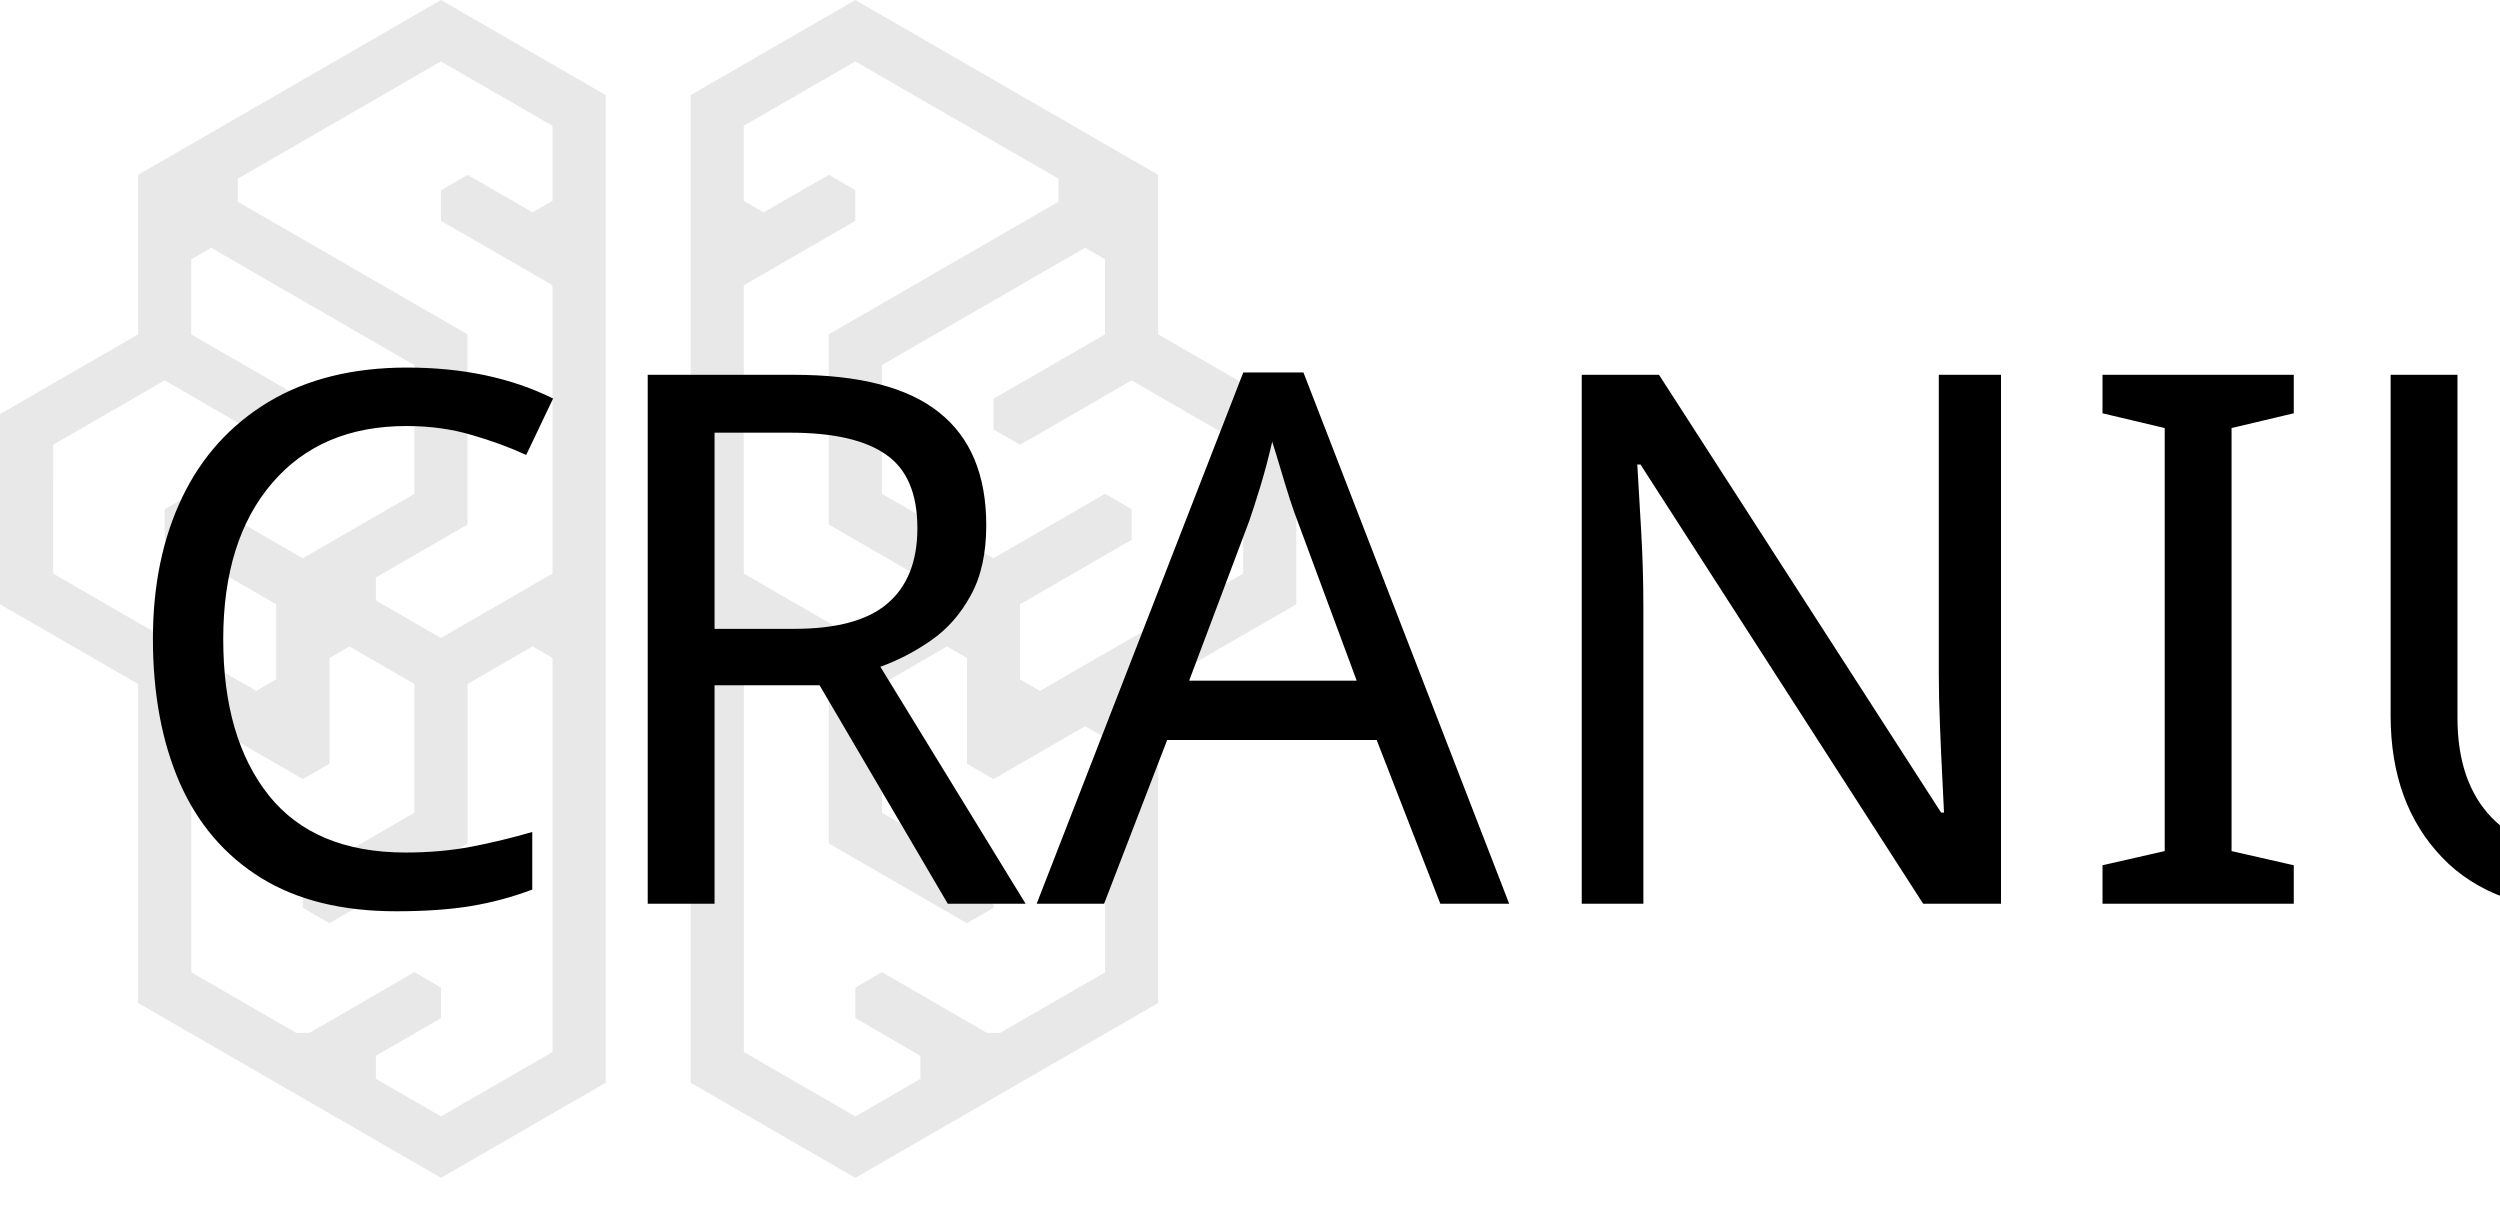
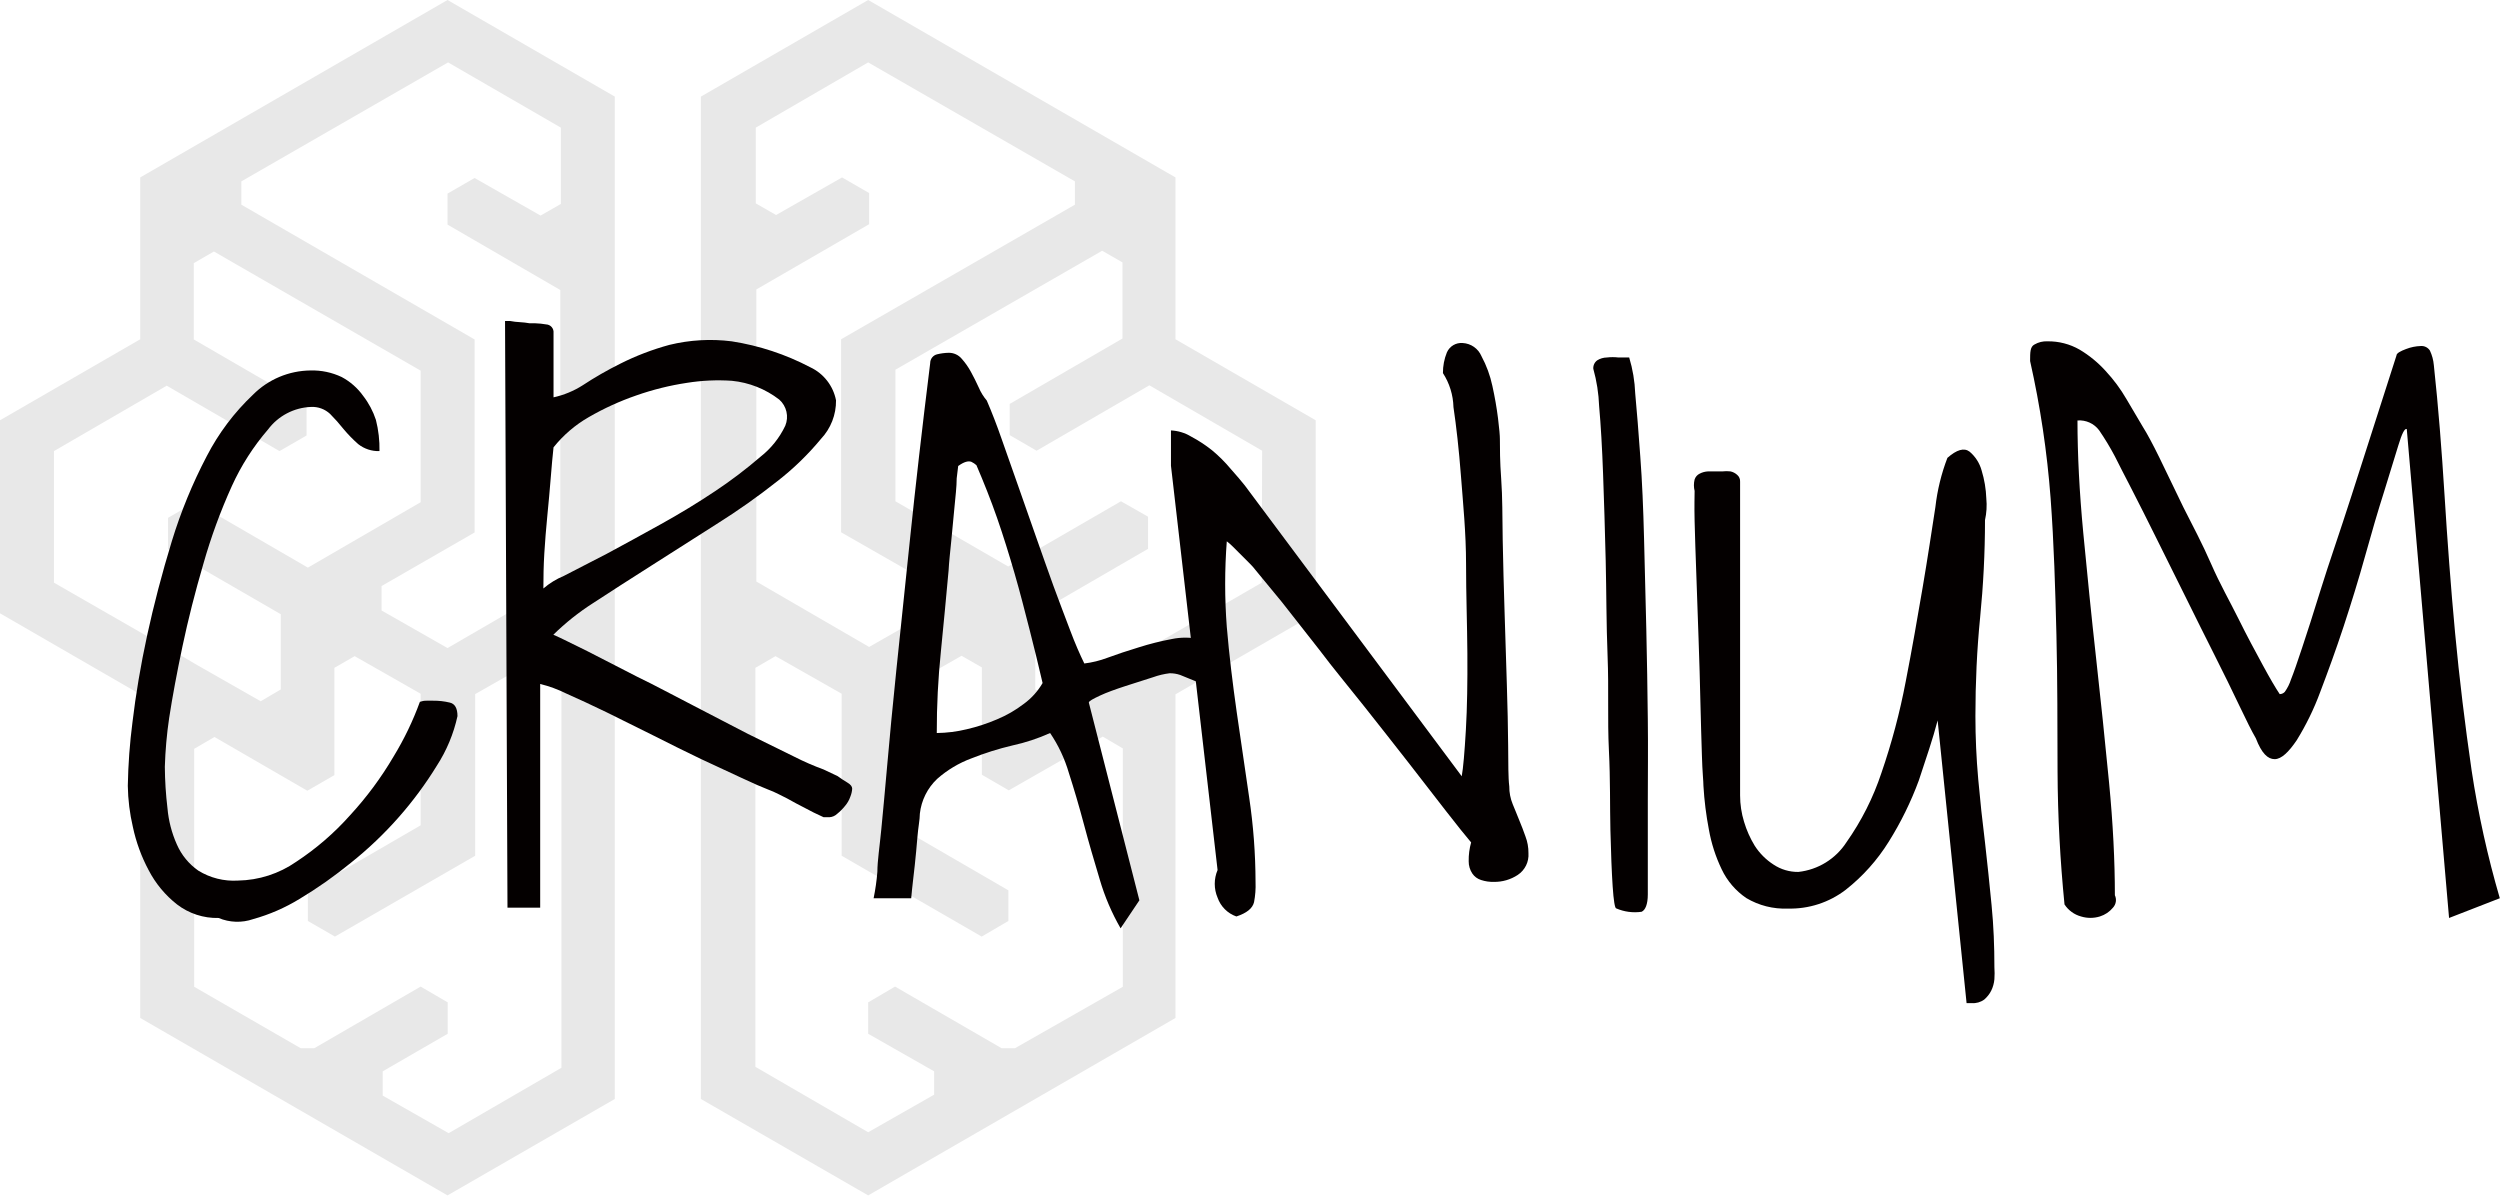
- <svg xmlns="http://www.w3.org/2000/svg" width="135" height="65.802" viewBox="0 0 135 65.802">
-   <g id="グループ_44" data-name="グループ 44" transform="translate(-97 -90.198)">
-     <path id="パス_1" data-name="パス 1" d="M623.627,370.031v-8.613l-16.353-9.441-8.894,5.135v53.333l8.894,5.135,16.353-9.441V388.914l7.459-4.306v-10.27Zm-16.353-14.739,10.97,6.334v1.243l-12.406,7.162V380.3l4.946,2.856V384.4l-3.511,2.027-6.023-3.478V367.382l6.023-3.478v-1.657l-1.436-.829-3.511,2.027-1.077-.622v-4.054Zm7.1,52.459-5.664-3.284-1.436.843v1.643l3.516,2.041,0,1.242-3.514,2.029-6.023-3.478v-21.28l1.077-.622,3.511,2.027v8.613l7.459,4.306,1.436-.829v-1.657l-6.023-3.478v-6.955l3.511-2.027,1.077.622v5.712l1.435.829,4.947-2.856,1.077.622v12.667l-5.664,3.27Zm13.841-24.8-6.741,3.892h0l-.23.133-.487.281h0l-3.511,2.027-1.077-.622v-4.055l6.023-3.478v-1.657l-1.436-.829-6.023,3.478-6.023-3.477v-6.955l10.97-6.334,1.077.622v4.055l-6.023,3.478v1.657l1.436.829,6.023-3.478,6.023,3.478Zm-67.129-8.613v10.27l7.459,4.306v17.225L584.9,415.58l8.894-5.135V357.112l-8.894-5.135-16.353,9.441v8.613Zm29.835-15.568v4.054l-1.077.622-3.511-2.027-1.436.829V363.9l6.023,3.478V382.95l-6.023,3.478-3.511-2.027v-1.243l4.946-2.856v-10.27l-12.406-7.162v-1.243l10.97-6.334ZM577.08,407.751l-5.664-3.27V391.814l1.077-.622,4.947,2.856,1.435-.829v-5.712l1.076-.622,3.511,2.027v6.955l-6.023,3.478V401l1.436.829,7.459-4.306v-8.613l3.511-2.027,1.077.622v21.28l-6.023,3.478-3.514-2.029v-1.242l3.516-2.041V405.31l-1.435-.843-5.664,3.284Zm-13.123-31.757,6.023-3.478L576,376l1.436-.829v-1.657l-6.023-3.478v-4.055l1.077-.622,10.97,6.334v6.955l-6.023,3.477-6.023-3.478-1.436.829v1.657L576,384.607v4.055l-1.077.622-3.511-2.027h0l-.487-.281-.23-.133h0l-6.741-3.892Z" transform="translate(-464.086 -261.779)" fill="#e8e8e8" />
-     <text id="CRANIUM" transform="translate(167 139)" font-size="40" font-family="ShadowsIntoLight, Shadows Into Light">
-       <tspan x="-64.18" y="0">CRANIUM</tspan>
-     </text>
+ <svg xmlns="http://www.w3.org/2000/svg" viewBox="0 0 133.01 63.6">
+   <defs>
+     <style>.cls-1{fill:#e8e8e8;}.cls-2{isolation:isolate;}.cls-3{fill:#040000;}</style>
+   </defs>
+   <g id="レイヤー_2" data-name="レイヤー 2">
+     <g id="レイヤー_1-2" data-name="レイヤー 1">
+       <g id="グループ_44" data-name="グループ 44">
+         <path id="パス_1" data-name="パス 1" class="cls-1" d="M62.54,18.05V9.44L46.19,0l-8.9,5.14V58.47l8.9,5.13,16.35-9.44V36.94L70,32.63V22.36ZM46.19,3.32l11,6.33v1.24L44.75,18.05V28.32l5,2.86v1.24l-3.51,2-6-3.48V15.4l6-3.47V10.27l-1.44-.83-3.51,2-1.08-.62V6.79Zm7.1,52.45-5.67-3.28-1.43.84V55l3.51,2v1.24l-3.51,2-6-3.48V35.53l1.07-.62,3.52,2v8.62l7.45,4.3L53.65,49V47.37l-6-3.48v-7l3.51-2,1.08.62v5.71l1.43.83,5-2.86,1.07.63V52.5L54,55.77ZM67.13,31l-6.74,3.9h0l-.23.13-.49.28h0l-3.51,2-1.08-.63v-4l6-3.48V27.49l-1.44-.82-6,3.47-6-3.47v-7l11-6.33,1.08.62v4.05l-6,3.48v1.66l1.43.83,6-3.48,6,3.48ZM0,22.36V32.63l7.46,4.31V54.16L23.81,63.6l8.9-5.13V5.14L23.81,0,7.46,9.44v8.61ZM29.84,6.79v4.06l-1.08.62-3.51-2-1.44.83v1.65l6,3.48V31l-6,3.48-3.51-2V31.18l4.95-2.85V18.06L12.84,10.89V9.65l11-6.33ZM16,55.77,10.33,52.5V39.84l1.08-.63,4.94,2.86,1.44-.83V35.53l1.08-.62,3.51,2v7l-6,3.48V49l1.44.83,7.46-4.3V36.93l3.51-2,1.08.62V56.81l-6,3.48-3.51-2V57L23.82,55V53.33l-1.44-.84-5.66,3.28ZM2.87,24l6-3.48,6,3.48,1.44-.83V21.54l-6-3.48V14l1.07-.62,11,6.34v7l-6,3.48-6-3.48-1.44.83v1.66l6,3.47v4l-1.07.63-3.51-2h0L9.84,35l-.23-.13h0L2.87,31Z" />
+         <g id="CRANIUM" class="cls-2">
+           <g class="cls-2">
+             <path class="cls-3" d="M6.8,41.81a30.33,30.33,0,0,1,.25-3.4c.17-1.43.43-3,.78-4.61s.79-3.3,1.31-5A26.33,26.33,0,0,1,11,24.27,12.21,12.21,0,0,1,13.46,21a4.38,4.38,0,0,1,3.06-1.29,3.64,3.64,0,0,1,1.66.35,3.33,3.33,0,0,1,1.14,1A4.25,4.25,0,0,1,20,22.34,6.24,6.24,0,0,1,20.19,24a1.73,1.73,0,0,1-1.13-.37,7.34,7.34,0,0,1-.78-.8,9.44,9.44,0,0,0-.72-.81,1.38,1.38,0,0,0-1-.37,3,3,0,0,0-2.3,1.2,12.56,12.56,0,0,0-1.92,3A29.73,29.73,0,0,0,10.82,30q-.66,2.25-1.11,4.38T9,38.2a22.5,22.5,0,0,0-.23,2.59A19.78,19.78,0,0,0,8.91,43a6,6,0,0,0,.5,1.93,3.31,3.31,0,0,0,1.14,1.39,3.59,3.59,0,0,0,2.11.53,5.58,5.58,0,0,0,3.1-1,14.48,14.48,0,0,0,2.87-2.48,18.24,18.24,0,0,0,2.31-3.12,16.28,16.28,0,0,0,1.4-2.91,1,1,0,0,1,.35-.06l.36,0a3.6,3.6,0,0,1,.88.1c.27.06.41.3.41.72a8,8,0,0,1-1.1,2.64,19.93,19.93,0,0,1-2,2.71,20,20,0,0,1-2.58,2.46,22.94,22.94,0,0,1-2.73,1.92,9.72,9.72,0,0,1-2.46,1.07,2.57,2.57,0,0,1-1.84-.06,3.49,3.49,0,0,1-2.21-.72A5.58,5.58,0,0,1,7.91,46.3,8.76,8.76,0,0,1,7.07,44,10.32,10.32,0,0,1,6.8,41.81Z" />
+             <path class="cls-3" d="M26.87,17.08l.28,0a3.58,3.58,0,0,0,.51.06,4.35,4.35,0,0,1,.52.06l.3,0a4.17,4.17,0,0,1,.58.06.41.41,0,0,1,.39.45v3.43A4.8,4.8,0,0,0,31,20.5a19.09,19.09,0,0,1,2-1.15,14,14,0,0,1,2.61-1,9.14,9.14,0,0,1,3.32-.19,13.41,13.41,0,0,1,4.18,1.38,2.46,2.46,0,0,1,1.37,1.76,2.94,2.94,0,0,1-.8,2.05,14.74,14.74,0,0,1-2.32,2.25,36.37,36.37,0,0,1-3.23,2.28l-3.47,2.21c-1.14.72-2.17,1.39-3.11,2a13.06,13.06,0,0,0-2.11,1.68c.42.18,1,.48,1.82.88L33.89,36c1,.48,1.94,1,3,1.54s2,1.05,2.91,1.51l2.46,1.21a14.14,14.14,0,0,0,1.56.68l.74.35c.18.13.36.25.53.35s.25.21.25.32a1.33,1.33,0,0,1-.1.43,1.49,1.49,0,0,1-.29.5,2.65,2.65,0,0,1-.41.41.65.65,0,0,1-.41.18l-.17,0-.14,0-.53-.25-.94-.49c-.32-.18-.63-.35-.93-.49a5.46,5.46,0,0,0-.57-.25c-.29-.11-.75-.31-1.39-.61l-2.15-1c-.79-.38-1.63-.79-2.51-1.24l-2.52-1.25c-.8-.39-1.52-.72-2.15-1a6.69,6.69,0,0,0-1.39-.51V48.29H27Zm2.58,6.72c-.05.47-.1,1-.15,1.64s-.11,1.28-.18,2-.12,1.35-.16,2-.05,1.3-.05,1.87A4.05,4.05,0,0,1,30,30.64l2.27-1.17c.88-.47,1.84-1,2.87-1.57s2-1.16,2.91-1.77a24.17,24.17,0,0,0,2.4-1.82,4.61,4.61,0,0,0,1.33-1.66,1.23,1.23,0,0,0-.32-1.39,4.9,4.9,0,0,0-2.52-1,10.64,10.64,0,0,0-2.4.11,14.7,14.7,0,0,0-2.69.67,14.47,14.47,0,0,0-2.52,1.15A6.6,6.6,0,0,0,29.45,23.8Z" />
+             <path class="cls-3" d="M46.48,47.79a11.59,11.59,0,0,0,.2-1.41c0-.57.12-1.33.21-2.27s.2-2.09.32-3.47.28-3.06.48-5,.45-4.3.73-7,.63-5.78,1.07-9.32a.48.48,0,0,1,.37-.47,2.84,2.84,0,0,1,.61-.08.89.89,0,0,1,.7.32,3.63,3.63,0,0,1,.49.7c.14.26.28.53.41.82a2.71,2.71,0,0,0,.43.7c.26.6.53,1.29.8,2.07s.57,1.62.88,2.5.62,1.78.94,2.68.62,1.77.93,2.62.61,1.62.88,2.34.53,1.31.76,1.78A5.26,5.26,0,0,0,58.91,35c.52-.19,1.08-.38,1.68-.56A14.86,14.86,0,0,1,62.34,34a3.55,3.55,0,0,1,1.45,0,1,1,0,0,1,.76.68,2.8,2.8,0,0,1-.29,1.72,1.22,1.22,0,0,1-.51-.1l-.47-.19-.49-.2a1.69,1.69,0,0,0-.56-.09,4.06,4.06,0,0,0-.88.21l-1.47.47c-.52.17-1,.34-1.36.51s-.59.29-.59.37L60.62,47.9l-1,1.49a11.9,11.9,0,0,1-1.11-2.6c-.3-1-.58-1.95-.84-2.93s-.53-1.89-.8-2.73a7.55,7.55,0,0,0-1-2.13,10.09,10.09,0,0,1-2,.66,15.52,15.52,0,0,0-2.19.69,5.8,5.8,0,0,0-1.82,1.09,3,3,0,0,0-.92,1.85c0,.32-.09.73-.13,1.25s-.09,1-.14,1.49-.14,1.16-.19,1.76Zm4.5-23-.08.66c0,.45-.07,1-.12,1.55s-.11,1.18-.17,1.79-.12,1.13-.14,1.55c-.13,1.45-.27,2.89-.41,4.31A41.45,41.45,0,0,0,49.84,39a7.13,7.13,0,0,0,1.59-.2,9.58,9.58,0,0,0,1.62-.53,6.42,6.42,0,0,0,1.42-.82,3.61,3.61,0,0,0,1-1.11c-.21-.91-.44-1.85-.69-2.83s-.51-2-.8-3-.6-2-.93-2.95-.71-1.9-1.1-2.81a1.12,1.12,0,0,0-.27-.18C51.52,24.51,51.29,24.57,51,24.78Z" />
+             <path class="cls-3" d="M62.3,24.78V22.9a2.28,2.28,0,0,1,1.06.32,7.31,7.31,0,0,1,1.13.74,7.69,7.69,0,0,1,1,1c.31.35.56.64.74.87L77.77,41.3c.08-.44.15-1.26.22-2.46s.09-2.56.08-4.08S78,31.64,78,30s-.16-3.22-.27-4.66-.25-2.67-.4-3.68a3.5,3.5,0,0,0-.56-1.81,2.87,2.87,0,0,1,.21-1.1.84.84,0,0,1,.84-.5,1.15,1.15,0,0,1,1,.7,5.93,5.93,0,0,1,.58,1.58c.13.59.23,1.16.3,1.72s.1.93.1,1.11c0,.47,0,1.18.07,2.13s.06,2,.08,3.24.06,2.5.1,3.85.08,2.63.12,3.83.06,2.29.07,3.26,0,1.7.06,2.17a2.42,2.42,0,0,0,.18.94c.12.28.23.57.35.86s.23.57.33.86a2.42,2.42,0,0,1,.16.89,1.28,1.28,0,0,1-.57,1.16,2.25,2.25,0,0,1-1.27.37,2,2,0,0,1-.68-.1.87.87,0,0,1-.47-.35,1.16,1.16,0,0,1-.19-.65,3.47,3.47,0,0,1,.13-1c-.29-.34-.73-.89-1.33-1.66l-2-2.58c-.74-.95-1.53-1.95-2.36-3s-1.63-2-2.38-3l-2-2.55L66.8,30.33a3,3,0,0,0-.28-.32l-.93-.93a2.83,2.83,0,0,0-.32-.28,30.06,30.06,0,0,0,0,4.55c.13,1.53.31,3,.53,4.55l.66,4.52a30.91,30.91,0,0,1,.34,4.51A4.66,4.66,0,0,1,66.72,48c-.08.33-.39.58-.94.76a1.63,1.63,0,0,1-1-1,1.87,1.87,0,0,1,0-1.47Z" />
+             <path class="cls-3" d="M84.77,19.62a.51.51,0,0,1,.21-.45,1,1,0,0,1,.51-.15,2.62,2.62,0,0,1,.62,0c.22,0,.41,0,.57,0A7.62,7.62,0,0,1,87,20.93q.13,1.39.27,3.36c.1,1.32.16,2.77.2,4.36s.08,3.19.12,4.82.06,3.22.08,4.79,0,3,0,4.27,0,2.39,0,3.3v1.76c0,.52-.13.83-.33.92a2.5,2.5,0,0,1-1.35-.18c-.07,0-.14-.41-.19-1.17s-.09-1.75-.12-3,0-2.65-.08-4.25,0-3.25-.07-5-.06-3.38-.1-5.07-.09-3.24-.14-4.63-.12-2.59-.21-3.6A8.58,8.58,0,0,0,84.77,19.62Z" />
+             <path class="cls-3" d="M103.09,38.33c-.26,1-.61,2-1,3.19a17.62,17.62,0,0,1-1.6,3.26,9.91,9.91,0,0,1-2.29,2.56,4.85,4.85,0,0,1-3.08,1,4,4,0,0,1-2.21-.56,3.83,3.83,0,0,1-1.31-1.53,8.16,8.16,0,0,1-.68-2.11,17.93,17.93,0,0,1-.29-2.32c0-.26-.06-.79-.08-1.58s-.06-1.73-.08-2.82-.06-2.23-.1-3.45-.08-2.37-.12-3.44-.07-2-.09-2.81,0-1.34,0-1.6a1.27,1.27,0,0,1,0-.61.52.52,0,0,1,.27-.31,1.07,1.07,0,0,1,.45-.12l.45,0h.31a1.91,1.91,0,0,1,.43,0,.78.78,0,0,1,.35.18.44.44,0,0,1,.16.37V42.32a4.8,4.8,0,0,0,.21,1.4A5.41,5.41,0,0,0,93.36,45a3.34,3.34,0,0,0,1,1,2.33,2.33,0,0,0,1.32.39,3.5,3.5,0,0,0,2.56-1.58,14.12,14.12,0,0,0,1.86-3.69,34.88,34.88,0,0,0,1.29-4.85c.34-1.74.63-3.42.9-5s.48-3,.68-4.29a10.65,10.65,0,0,1,.64-2.62c.5-.44.89-.55,1.18-.33a2,2,0,0,1,.64,1,5.8,5.8,0,0,1,.25,1.49,3.66,3.66,0,0,1-.07,1.15c0,1.74-.09,3.48-.26,5.19s-.25,3.47-.25,5.24q0,1.68.15,3.36t.36,3.36c.13,1.12.24,2.23.35,3.34s.15,2.2.15,3.3a4.68,4.68,0,0,1,0,.64,1.72,1.72,0,0,1-.17.61,1.54,1.54,0,0,1-.37.47,1,1,0,0,1-.67.19l-.27,0Z" />
+             <path class="cls-3" d="M128.05,22.83c-.11-.06-.26.24-.45.87l-.76,2.47c-.32,1-.65,2.13-1,3.39s-.74,2.52-1.15,3.77-.84,2.42-1.25,3.5a14.23,14.23,0,0,1-1.25,2.56c-.42.62-.81,1-1.17,1s-.69-.3-1-1.11c-.21-.36-.5-.94-.88-1.74s-.81-1.68-1.31-2.67-1-2-1.56-3.13-1.06-2.13-1.54-3.1-.93-1.86-1.33-2.64-.7-1.35-.88-1.72a14,14,0,0,0-.84-1.39,1.31,1.31,0,0,0-1.15-.52q0,2.73.31,6c.21,2.19.43,4.4.68,6.64s.48,4.45.69,6.62.31,4.19.31,6a.6.6,0,0,1-.1.66,1.48,1.48,0,0,1-.7.47,1.71,1.71,0,0,1-1,0,1.53,1.53,0,0,1-.88-.64c-.23-2.32-.36-4.68-.37-7.09s0-4.83-.06-7.25-.13-4.85-.31-7.28a50.51,50.51,0,0,0-1.09-7.29c0-.47,0-.76.23-.88a1.25,1.25,0,0,1,.7-.17,3.34,3.34,0,0,1,1.7.44,6,6,0,0,1,1.39,1.14,8.32,8.32,0,0,1,1.11,1.5l.88,1.49c.21.33.5.87.86,1.6L116.17,27c.47.93,1,1.92,1.47,3s1,2,1.46,2.93.9,1.74,1.29,2.46.69,1.23.9,1.54a.37.37,0,0,0,.27-.12,2.35,2.35,0,0,0,.33-.66c.15-.37.34-.93.59-1.68s.59-1.8,1-3.13,1-3,1.64-5,1.44-4.5,2.38-7.42c0-.13.22-.24.51-.35a2.36,2.36,0,0,1,.78-.16.53.53,0,0,1,.49.24,2.28,2.28,0,0,1,.21.78c.24,2.21.42,4.53.57,6.93s.33,4.85.56,7.31.53,4.9.88,7.32A51.9,51.9,0,0,0,133,47.79l-2.7,1.05Z" />
+           </g>
+         </g>
+       </g>
+     </g>
  </g>
</svg>
